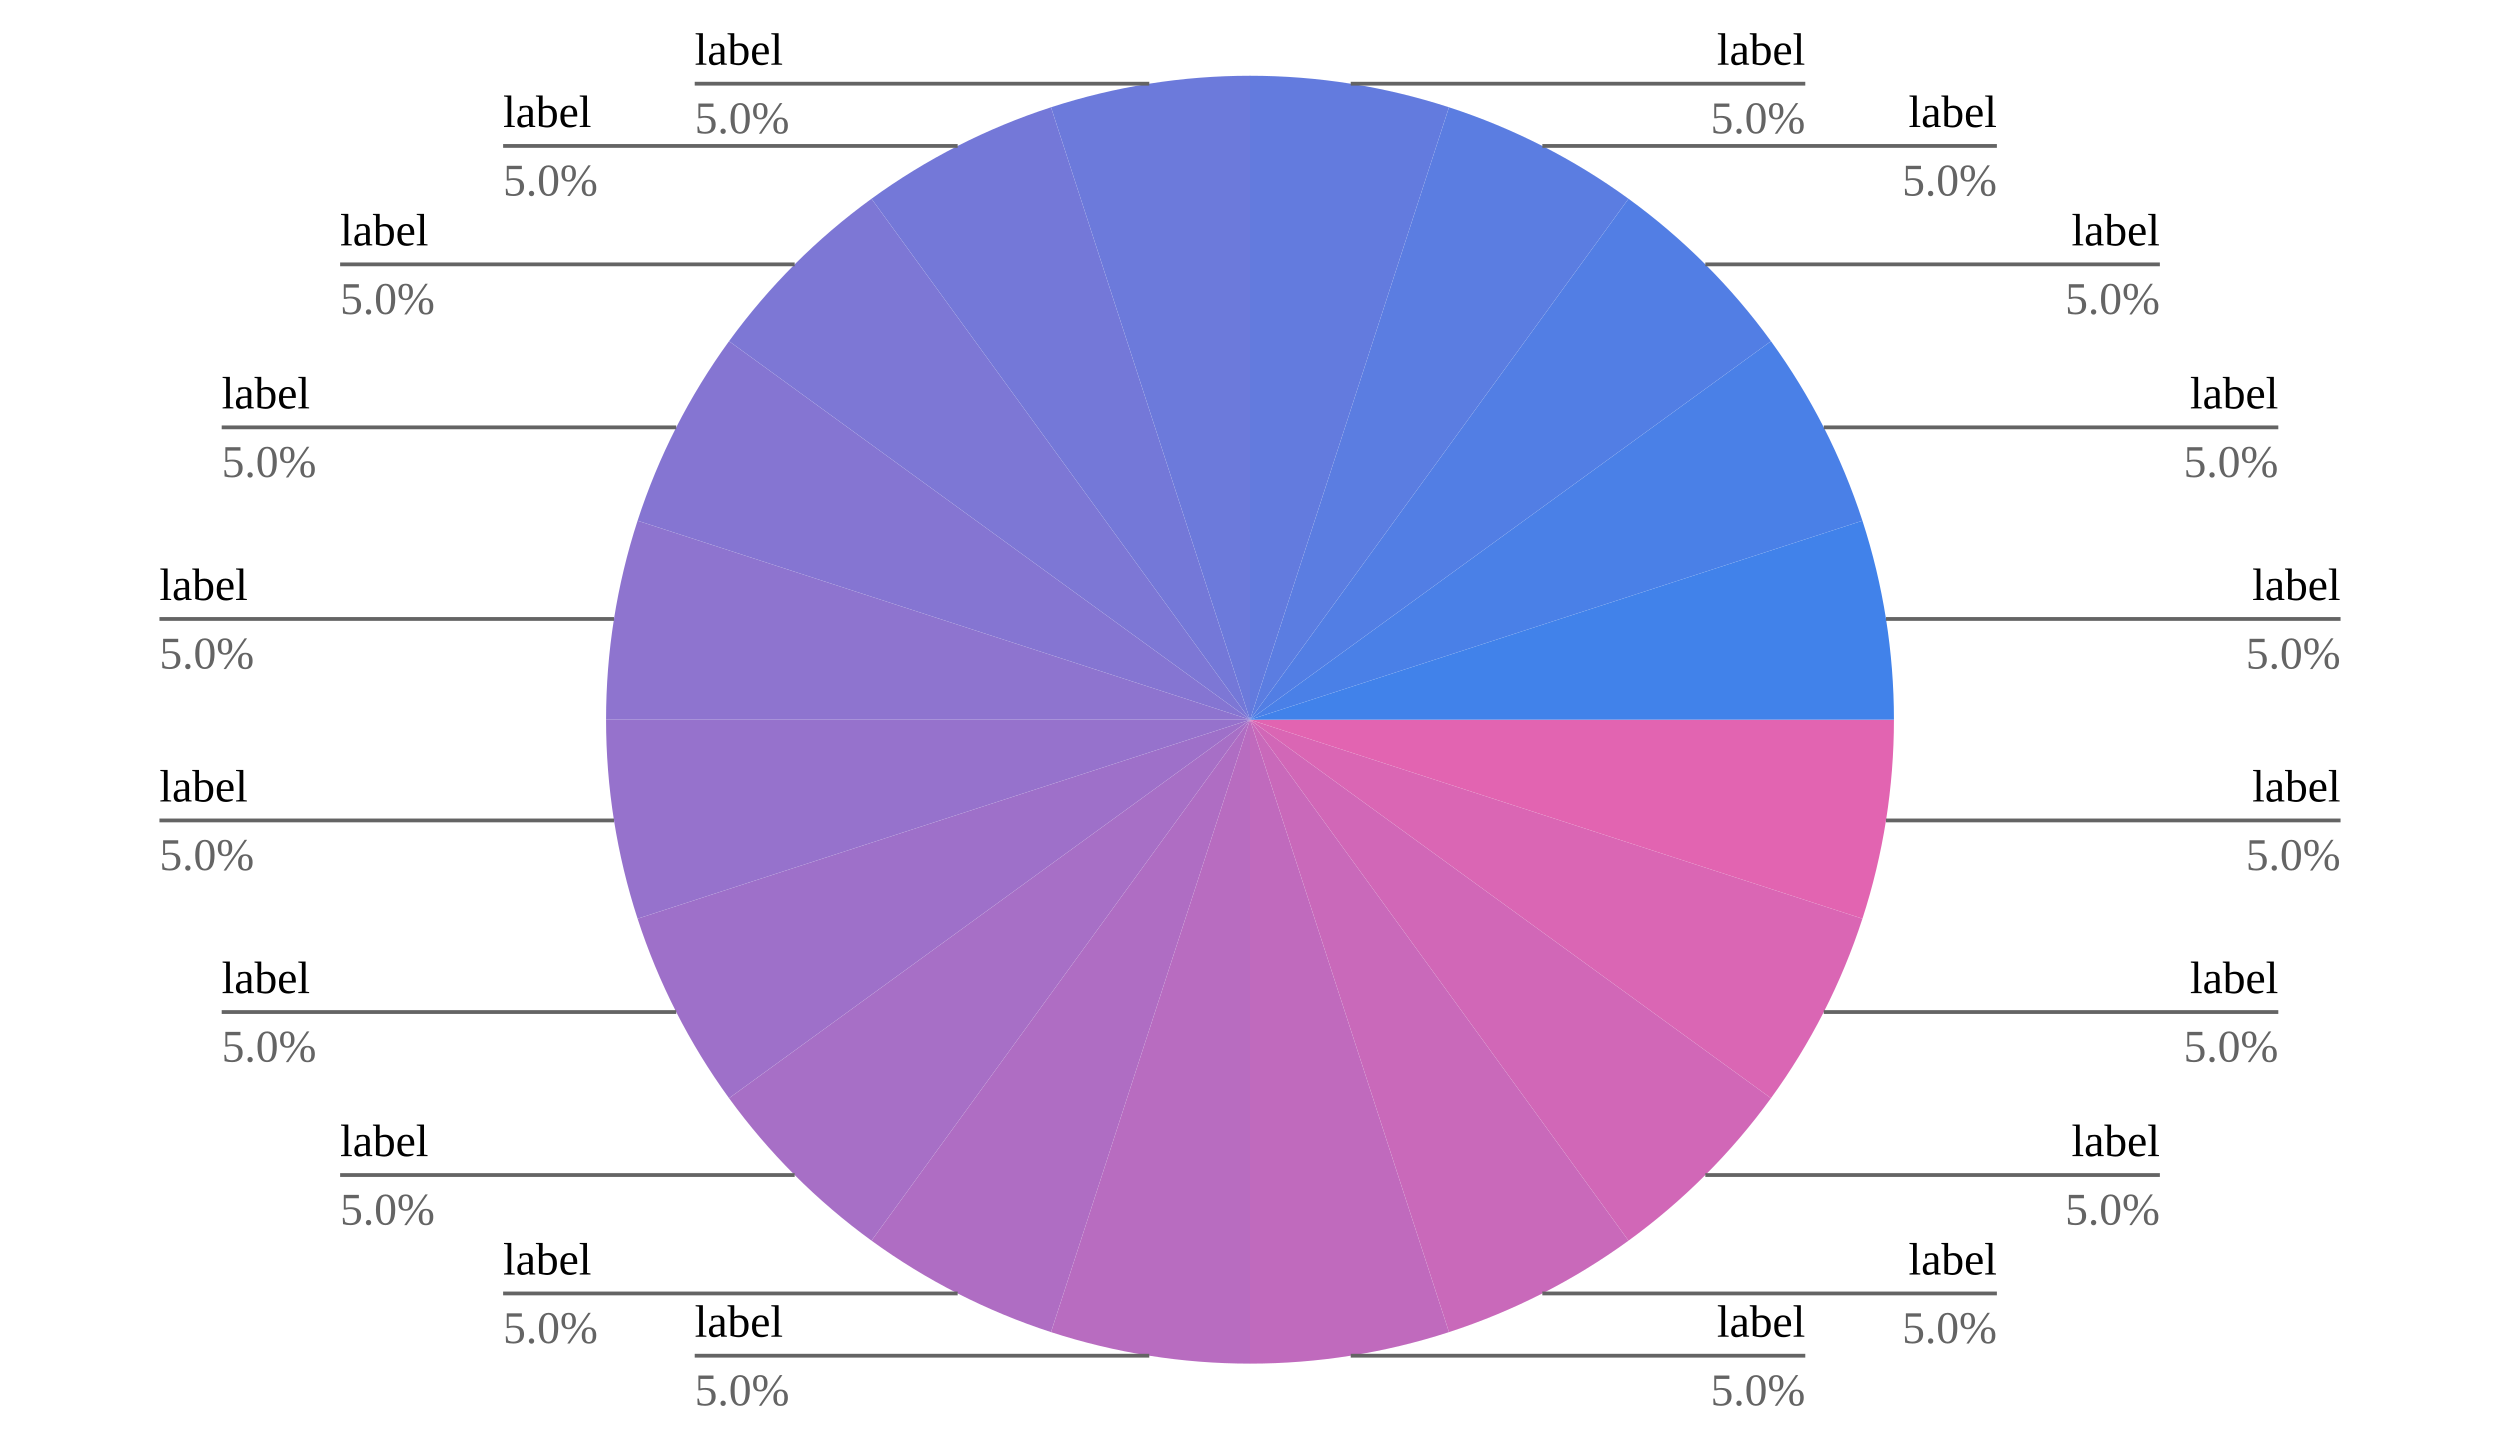
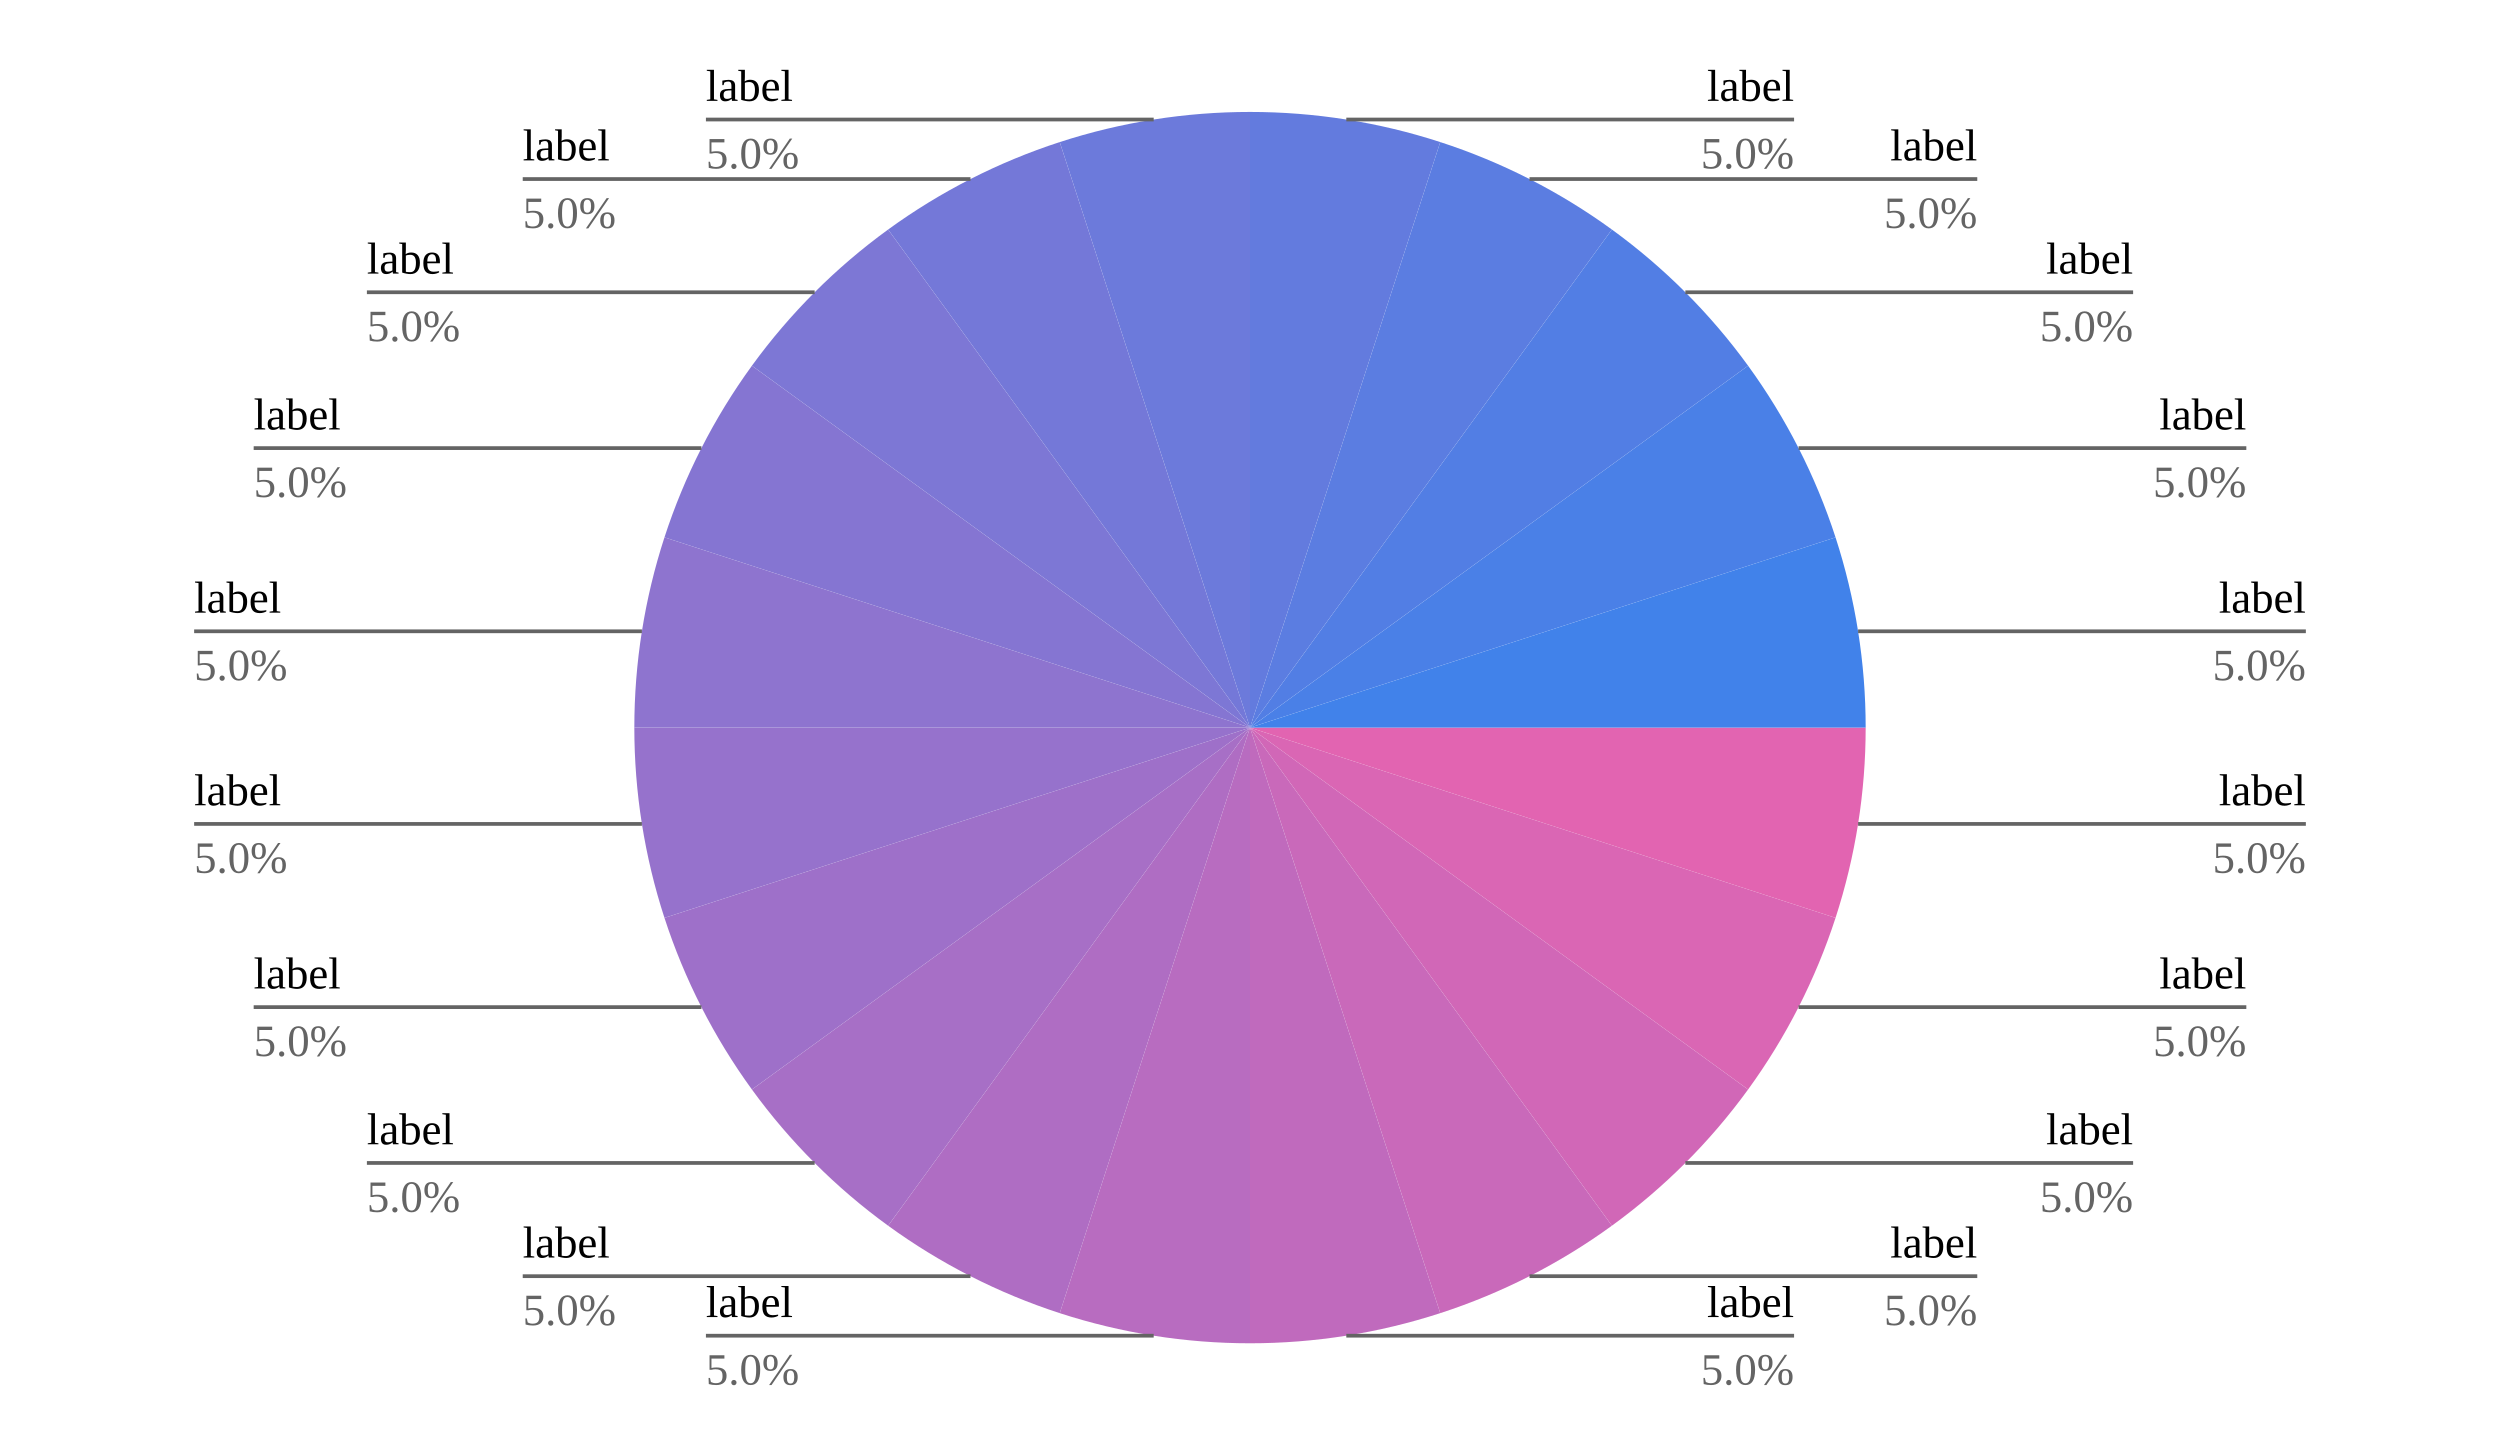
- <svg xmlns="http://www.w3.org/2000/svg" version="1.1" viewBox="0 0 660 380" stroke-width="1">
+ <svg xmlns="http://www.w3.org/2000/svg" version="1.1" viewBox="0 0 670 390" stroke-width="1">
+   <defs>
+     <clipPath id="fuckyou">
+       <rect x="15" y="15" width="640" height="360" />
+     </clipPath>
+   </defs>
  <g font-size="12">
-     <path d="M 500 190 A 170 170 0 0 1 491.68 242.533 L 330 190 " fill="#e264b1" />
-     <path d="M 491.68 242.533 A 170 170 0 0 1 467.533 289.923 L 330 190 " fill="#da66b4" />
-     <path d="M 467.533 289.923 A 170 170 0 0 1 429.923 327.533 L 330 190 " fill="#d167b7" />
-     <path d="M 429.923 327.533 A 170 170 0 0 1 382.533 351.68 L 330 190 " fill="#c969ba" />
-     <path d="M 382.533 351.68 A 170 170 0 0 1 330 360 L 330 190 " fill="#c06abd" />
-     <path d="M 330 360 A 170 170 0 0 1 277.467 351.68 L 330 190 " fill="#b86cc0" />
-     <path d="M 277.467 351.68 A 170 170 0 0 1 230.076 327.533 L 330 190 " fill="#af6dc3" />
-     <path d="M 230.076 327.533 A 170 170 0 0 1 192.467 289.923 L 330 190 " fill="#a76fc6" />
-     <path d="M 192.467 289.923 A 170 170 0 0 1 168.32 242.533 L 330 190 " fill="#9e70c9" />
-     <path d="M 168.32 242.533 A 170 170 0 0 1 160 190 L 330 190 " fill="#9672cc" />
-     <path d="M 160 190 A 170 170 0 0 1 168.32 137.467 L 330 190 " fill="#8e74cf" />
-     <path d="M 168.32 137.467 A 170 170 0 0 1 192.467 90.076 L 330 190 " fill="#8575d2" />
-     <path d="M 192.467 90.076 A 170 170 0 0 1 230.077 52.467 L 330 190 " fill="#7d77d5" />
-     <path d="M 230.077 52.467 A 170 170 0 0 1 277.467 28.32 L 330 190 " fill="#7478d8" />
-     <path d="M 277.467 28.32 A 170 170 0 0 1 330 20 L 330 190 " fill="#6c7adb" />
-     <path d="M 330 20 A 170 170 0 0 1 382.533 28.32 L 330 190 " fill="#637bde" />
-     <path d="M 382.533 28.32 A 170 170 0 0 1 429.924 52.467 L 330 190 " fill="#5b7de1" />
-     <path d="M 429.924 52.467 A 170 170 0 0 1 467.533 90.077 L 330 190 " fill="#527ee4" />
-     <path d="M 467.533 90.077 A 170 170 0 0 1 491.68 137.467 L 330 190 " fill="#4a80e7" />
-     <path d="M 491.68 137.467 A 170 170 0 0 1 500 190 L 330 190 " fill="#4182ea" />
-     <g stroke="black">
-       <g stroke="#646464">
-         <line x1="497.907" y1="216.594" x2="617.907" y2="216.594" />
-         <line x1="481.471" y1="267.178" x2="601.471" y2="267.178" />
-         <line x1="450.208" y1="310.208" x2="570.208" y2="310.208" />
-         <line x1="407.178" y1="341.471" x2="527.178" y2="341.471" />
-         <line x1="356.594" y1="357.907" x2="476.594" y2="357.907" />
-         <line x1="303.406" y1="357.907" x2="183.406" y2="357.907" />
-         <line x1="252.822" y1="341.471" x2="132.822" y2="341.471" />
-         <line x1="209.792" y1="310.208" x2="89.792" y2="310.208" />
-         <line x1="178.529" y1="267.178" x2="58.529" y2="267.178" />
-         <line x1="162.093" y1="216.594" x2="42.093" y2="216.594" />
-         <line x1="162.093" y1="163.406" x2="42.093" y2="163.406" />
-         <line x1="178.529" y1="112.822" x2="58.529" y2="112.822" />
-         <line x1="209.792" y1="69.792" x2="89.792" y2="69.792" />
-         <line x1="252.822" y1="38.529" x2="132.822" y2="38.529" />
-         <line x1="303.406" y1="22.093" x2="183.406" y2="22.093" />
-         <line x1="356.594" y1="22.093" x2="476.594" y2="22.093" />
-         <line x1="407.178" y1="38.529" x2="527.178" y2="38.529" />
-         <line x1="450.208" y1="69.792" x2="570.208" y2="69.792" />
-         <line x1="481.471" y1="112.822" x2="601.471" y2="112.822" />
-         <line x1="497.907" y1="163.406" x2="617.907" y2="163.406" />
+     <g clip-path="url(#fuckyou)">
+       <path d="M 500 195 A 165 165 0 0 1 491.924 245.988 L 335 195 " fill="#e264b1" />
+       <path d="M 491.924 245.988 A 165 165 0 0 1 468.488 291.985 L 335 195 " fill="#da66b4" />
+       <path d="M 468.488 291.985 A 165 165 0 0 1 431.985 328.488 L 335 195 " fill="#d167b7" />
+       <path d="M 431.985 328.488 A 165 165 0 0 1 385.988 351.924 L 335 195 " fill="#c969ba" />
+       <path d="M 385.988 351.924 A 165 165 0 0 1 335 360 L 335 195 " fill="#c06abd" />
+       <path d="M 335 360 A 165 165 0 0 1 284.012 351.924 L 335 195 " fill="#b86cc0" />
+       <path d="M 284.012 351.924 A 165 165 0 0 1 238.015 328.488 L 335 195 " fill="#af6dc3" />
+       <path d="M 238.015 328.488 A 165 165 0 0 1 201.512 291.985 L 335 195 " fill="#a76fc6" />
+       <path d="M 201.512 291.985 A 165 165 0 0 1 178.076 245.988 L 335 195 " fill="#9e70c9" />
+       <path d="M 178.076 245.988 A 165 165 0 0 1 170 195 L 335 195 " fill="#9672cc" />
+       <path d="M 170 195 A 165 165 0 0 1 178.076 144.012 L 335 195 " fill="#8e74cf" />
+       <path d="M 178.076 144.012 A 165 165 0 0 1 201.512 98.015 L 335 195 " fill="#8575d2" />
+       <path d="M 201.512 98.015 A 165 165 0 0 1 238.016 61.512 L 335 195 " fill="#7d77d5" />
+       <path d="M 238.016 61.512 A 165 165 0 0 1 284.012 38.076 L 335 195 " fill="#7478d8" />
+       <path d="M 284.012 38.076 A 165 165 0 0 1 335 30 L 335 195 " fill="#6c7adb" />
+       <path d="M 335 30 A 165 165 0 0 1 385.988 38.076 L 335 195 " fill="#637bde" />
+       <path d="M 385.988 38.076 A 165 165 0 0 1 431.985 61.512 L 335 195 " fill="#5b7de1" />
+       <path d="M 431.985 61.512 A 165 165 0 0 1 468.488 98.016 L 335 195 " fill="#527ee4" />
+       <path d="M 468.488 98.016 A 165 165 0 0 1 491.924 144.012 L 335 195 " fill="#4a80e7" />
+       <path d="M 491.924 144.012 A 165 165 0 0 1 500 195 L 335 195 " fill="#4182ea" />
+       <g stroke="black">
+         <g stroke="#646464">
+           <line x1="497.969" y1="220.812" x2="617.969" y2="220.812" />
+           <line x1="482.016" y1="269.908" x2="602.016" y2="269.908" />
+           <line x1="451.673" y1="311.673" x2="571.673" y2="311.673" />
+           <line x1="409.908" y1="342.016" x2="529.908" y2="342.016" />
+           <line x1="360.812" y1="357.969" x2="480.812" y2="357.969" />
+           <line x1="309.188" y1="357.969" x2="189.188" y2="357.969" />
+           <line x1="260.092" y1="342.016" x2="140.092" y2="342.016" />
+           <line x1="218.327" y1="311.673" x2="98.327" y2="311.673" />
+           <line x1="187.984" y1="269.908" x2="67.984" y2="269.908" />
+           <line x1="172.031" y1="220.812" x2="52.031" y2="220.812" />
+           <line x1="172.031" y1="169.188" x2="52.031" y2="169.188" />
+           <line x1="187.984" y1="120.092" x2="67.984" y2="120.092" />
+           <line x1="218.327" y1="78.327" x2="98.327" y2="78.327" />
+           <line x1="260.092" y1="47.984" x2="140.092" y2="47.984" />
+           <line x1="309.188" y1="32.031" x2="189.188" y2="32.031" />
+           <line x1="360.812" y1="32.031" x2="480.812" y2="32.031" />
+           <line x1="409.909" y1="47.984" x2="529.909" y2="47.984" />
+           <line x1="451.673" y1="78.327" x2="571.673" y2="78.327" />
+           <line x1="482.016" y1="120.092" x2="602.016" y2="120.092" />
+           <line x1="497.969" y1="169.188" x2="617.969" y2="169.188" />
+         </g>
      </g>
-     </g>
-     <g text-anchor="end">
-       <text x="617.907" y="211.594">label</text>
-       <text x="601.471" y="262.178">label</text>
-       <text x="570.208" y="305.208">label</text>
-       <text x="527.178" y="336.471">label</text>
-       <text x="476.594" y="352.907">label</text>
-     </g>
-     <text x="183.406" y="352.907">label</text>
-     <text x="132.822" y="336.471">label</text>
-     <text x="89.792" y="305.208">label</text>
-     <text x="58.529" y="262.178">label</text>
-     <text x="42.093" y="211.594">label</text>
-     <text x="42.093" y="158.406">label</text>
-     <text x="58.529" y="107.822">label</text>
-     <text x="89.792" y="64.792">label</text>
-     <text x="132.822" y="33.529">label</text>
-     <text x="183.406" y="17.093">label</text>
-     <g text-anchor="end">
-       <text x="476.594" y="17.093">label</text>
-       <text x="527.178" y="33.529">label</text>
-       <text x="570.208" y="64.792">label</text>
-       <text x="601.471" y="107.822">label</text>
-       <text x="617.907" y="158.406">label</text>
-     </g>
-     <g fill="#646464" dominant-baseline="hanging">
      <g text-anchor="end">
-         <text x="617.907" y="221.594">      5.0%</text>
-         <text x="601.471" y="272.178">      5.0%</text>
-         <text x="570.208" y="315.208">      5.0%</text>
-         <text x="527.178" y="346.471">      5.0%</text>
-         <text x="476.594" y="362.907">      5.0%</text>
+         <text x="617.969" y="215.812">label</text>
+         <text x="602.016" y="264.908">label</text>
+         <text x="571.673" y="306.673">label</text>
+         <text x="529.908" y="337.016">label</text>
+         <text x="480.812" y="352.969">label</text>
      </g>
-       <text x="183.406" y="362.907">      5.0%</text>
-       <text x="132.822" y="346.471">      5.0%</text>
-       <text x="89.792" y="315.208">      5.0%</text>
-       <text x="58.529" y="272.178">      5.0%</text>
-       <text x="42.093" y="221.594">      5.0%</text>
-       <text x="42.093" y="168.406">      5.0%</text>
-       <text x="58.529" y="117.822">      5.0%</text>
-       <text x="89.792" y="74.792">      5.0%</text>
-       <text x="132.822" y="43.529">      5.0%</text>
-       <text x="183.406" y="27.093">      5.0%</text>
+       <text x="189.188" y="352.969">label</text>
+       <text x="140.092" y="337.016">label</text>
+       <text x="98.327" y="306.673">label</text>
+       <text x="67.984" y="264.908">label</text>
+       <text x="52.031" y="215.812">label</text>
+       <text x="52.031" y="164.188">label</text>
+       <text x="67.984" y="115.092">label</text>
+       <text x="98.327" y="73.327">label</text>
+       <text x="140.092" y="42.984">label</text>
+       <text x="189.188" y="27.031">label</text>
      <g text-anchor="end">
-         <text x="476.594" y="27.093">      5.0%</text>
-         <text x="527.178" y="43.529">      5.0%</text>
-         <text x="570.208" y="74.792">      5.0%</text>
-         <text x="601.471" y="117.822">      5.0%</text>
-         <text x="617.907" y="168.406">      5.0%</text>
+         <text x="480.812" y="27.031">label</text>
+         <text x="529.909" y="42.984">label</text>
+         <text x="571.673" y="73.327">label</text>
+         <text x="602.016" y="115.092">label</text>
+         <text x="617.969" y="164.188">label</text>
+       </g>
+       <g fill="#646464" dominant-baseline="hanging">
+         <g text-anchor="end">
+           <text x="617.969" y="225.812">      5.0%</text>
+           <text x="602.016" y="274.908">      5.0%</text>
+           <text x="571.673" y="316.673">      5.0%</text>
+           <text x="529.908" y="347.016">      5.0%</text>
+           <text x="480.812" y="362.969">      5.0%</text>
+         </g>
+         <text x="189.188" y="362.969">      5.0%</text>
+         <text x="140.092" y="347.016">      5.0%</text>
+         <text x="98.327" y="316.673">      5.0%</text>
+         <text x="67.984" y="274.908">      5.0%</text>
+         <text x="52.031" y="225.812">      5.0%</text>
+         <text x="52.031" y="174.188">      5.0%</text>
+         <text x="67.984" y="125.092">      5.0%</text>
+         <text x="98.327" y="83.327">      5.0%</text>
+         <text x="140.092" y="52.984">      5.0%</text>
+         <text x="189.188" y="37.031">      5.0%</text>
+         <g text-anchor="end">
+           <text x="480.812" y="37.031">      5.0%</text>
+           <text x="529.909" y="52.984">      5.0%</text>
+           <text x="571.673" y="83.327">      5.0%</text>
+           <text x="602.016" y="125.092">      5.0%</text>
+           <text x="617.969" y="174.188">      5.0%</text>
+         </g>
      </g>
    </g>
  </g>
</svg>
